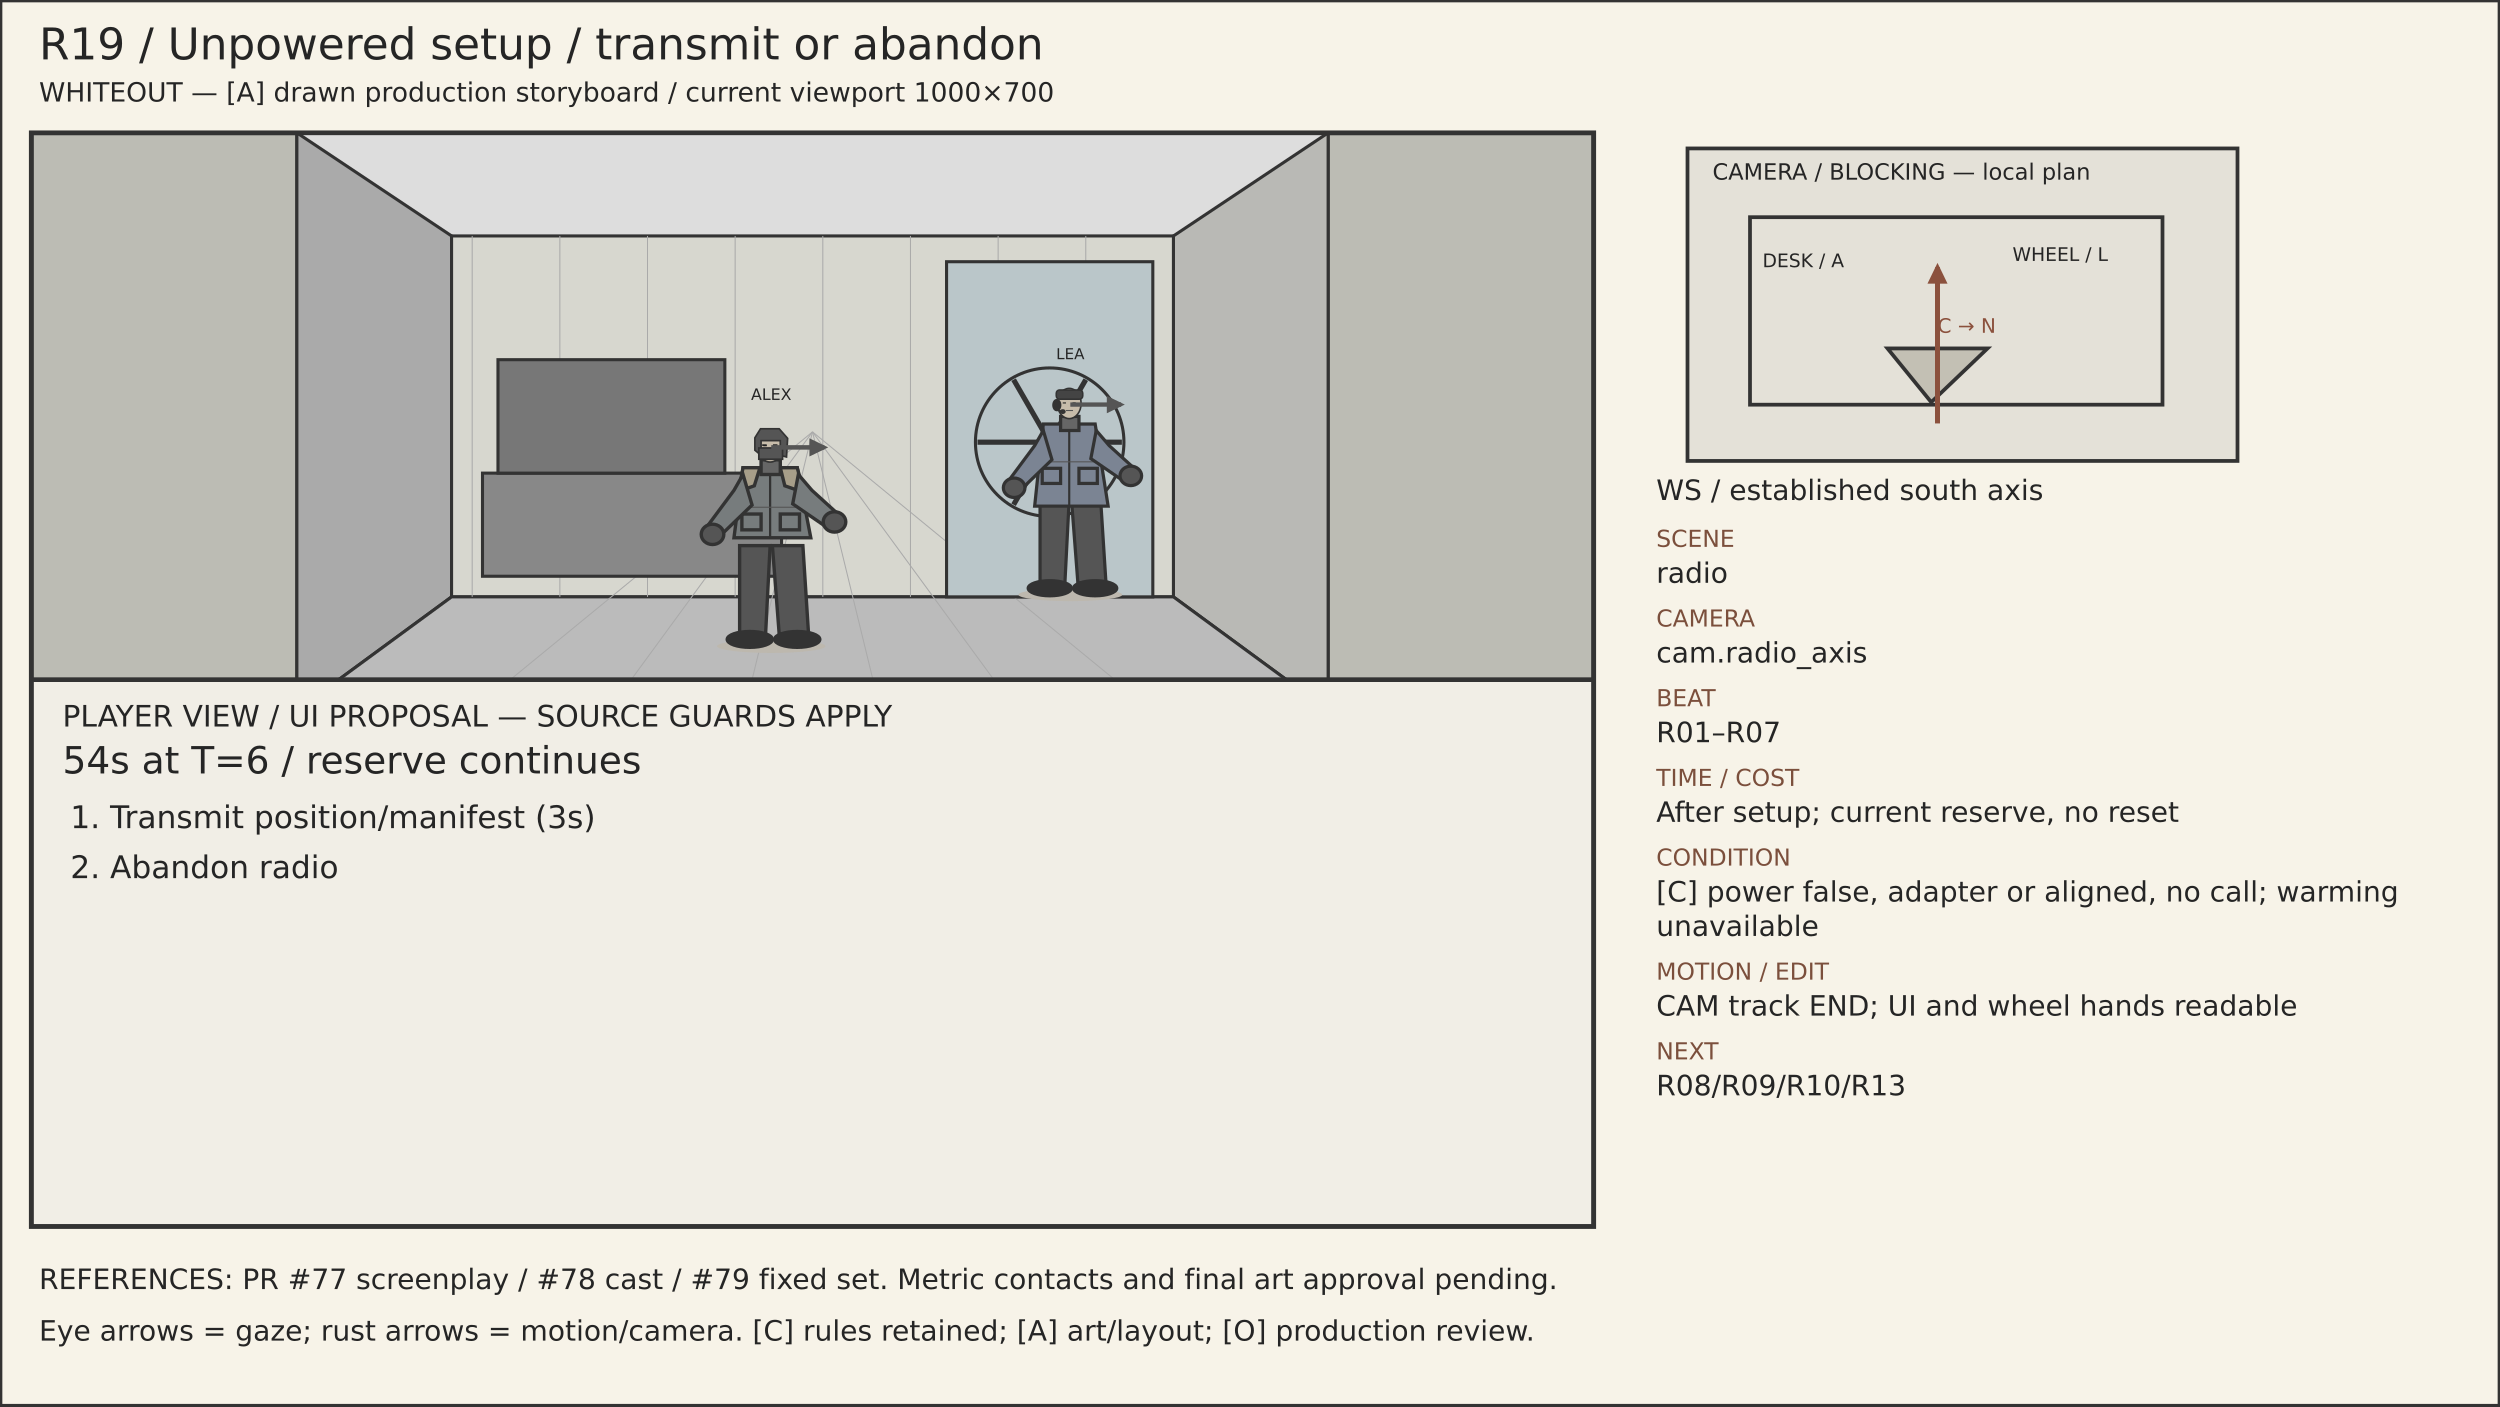
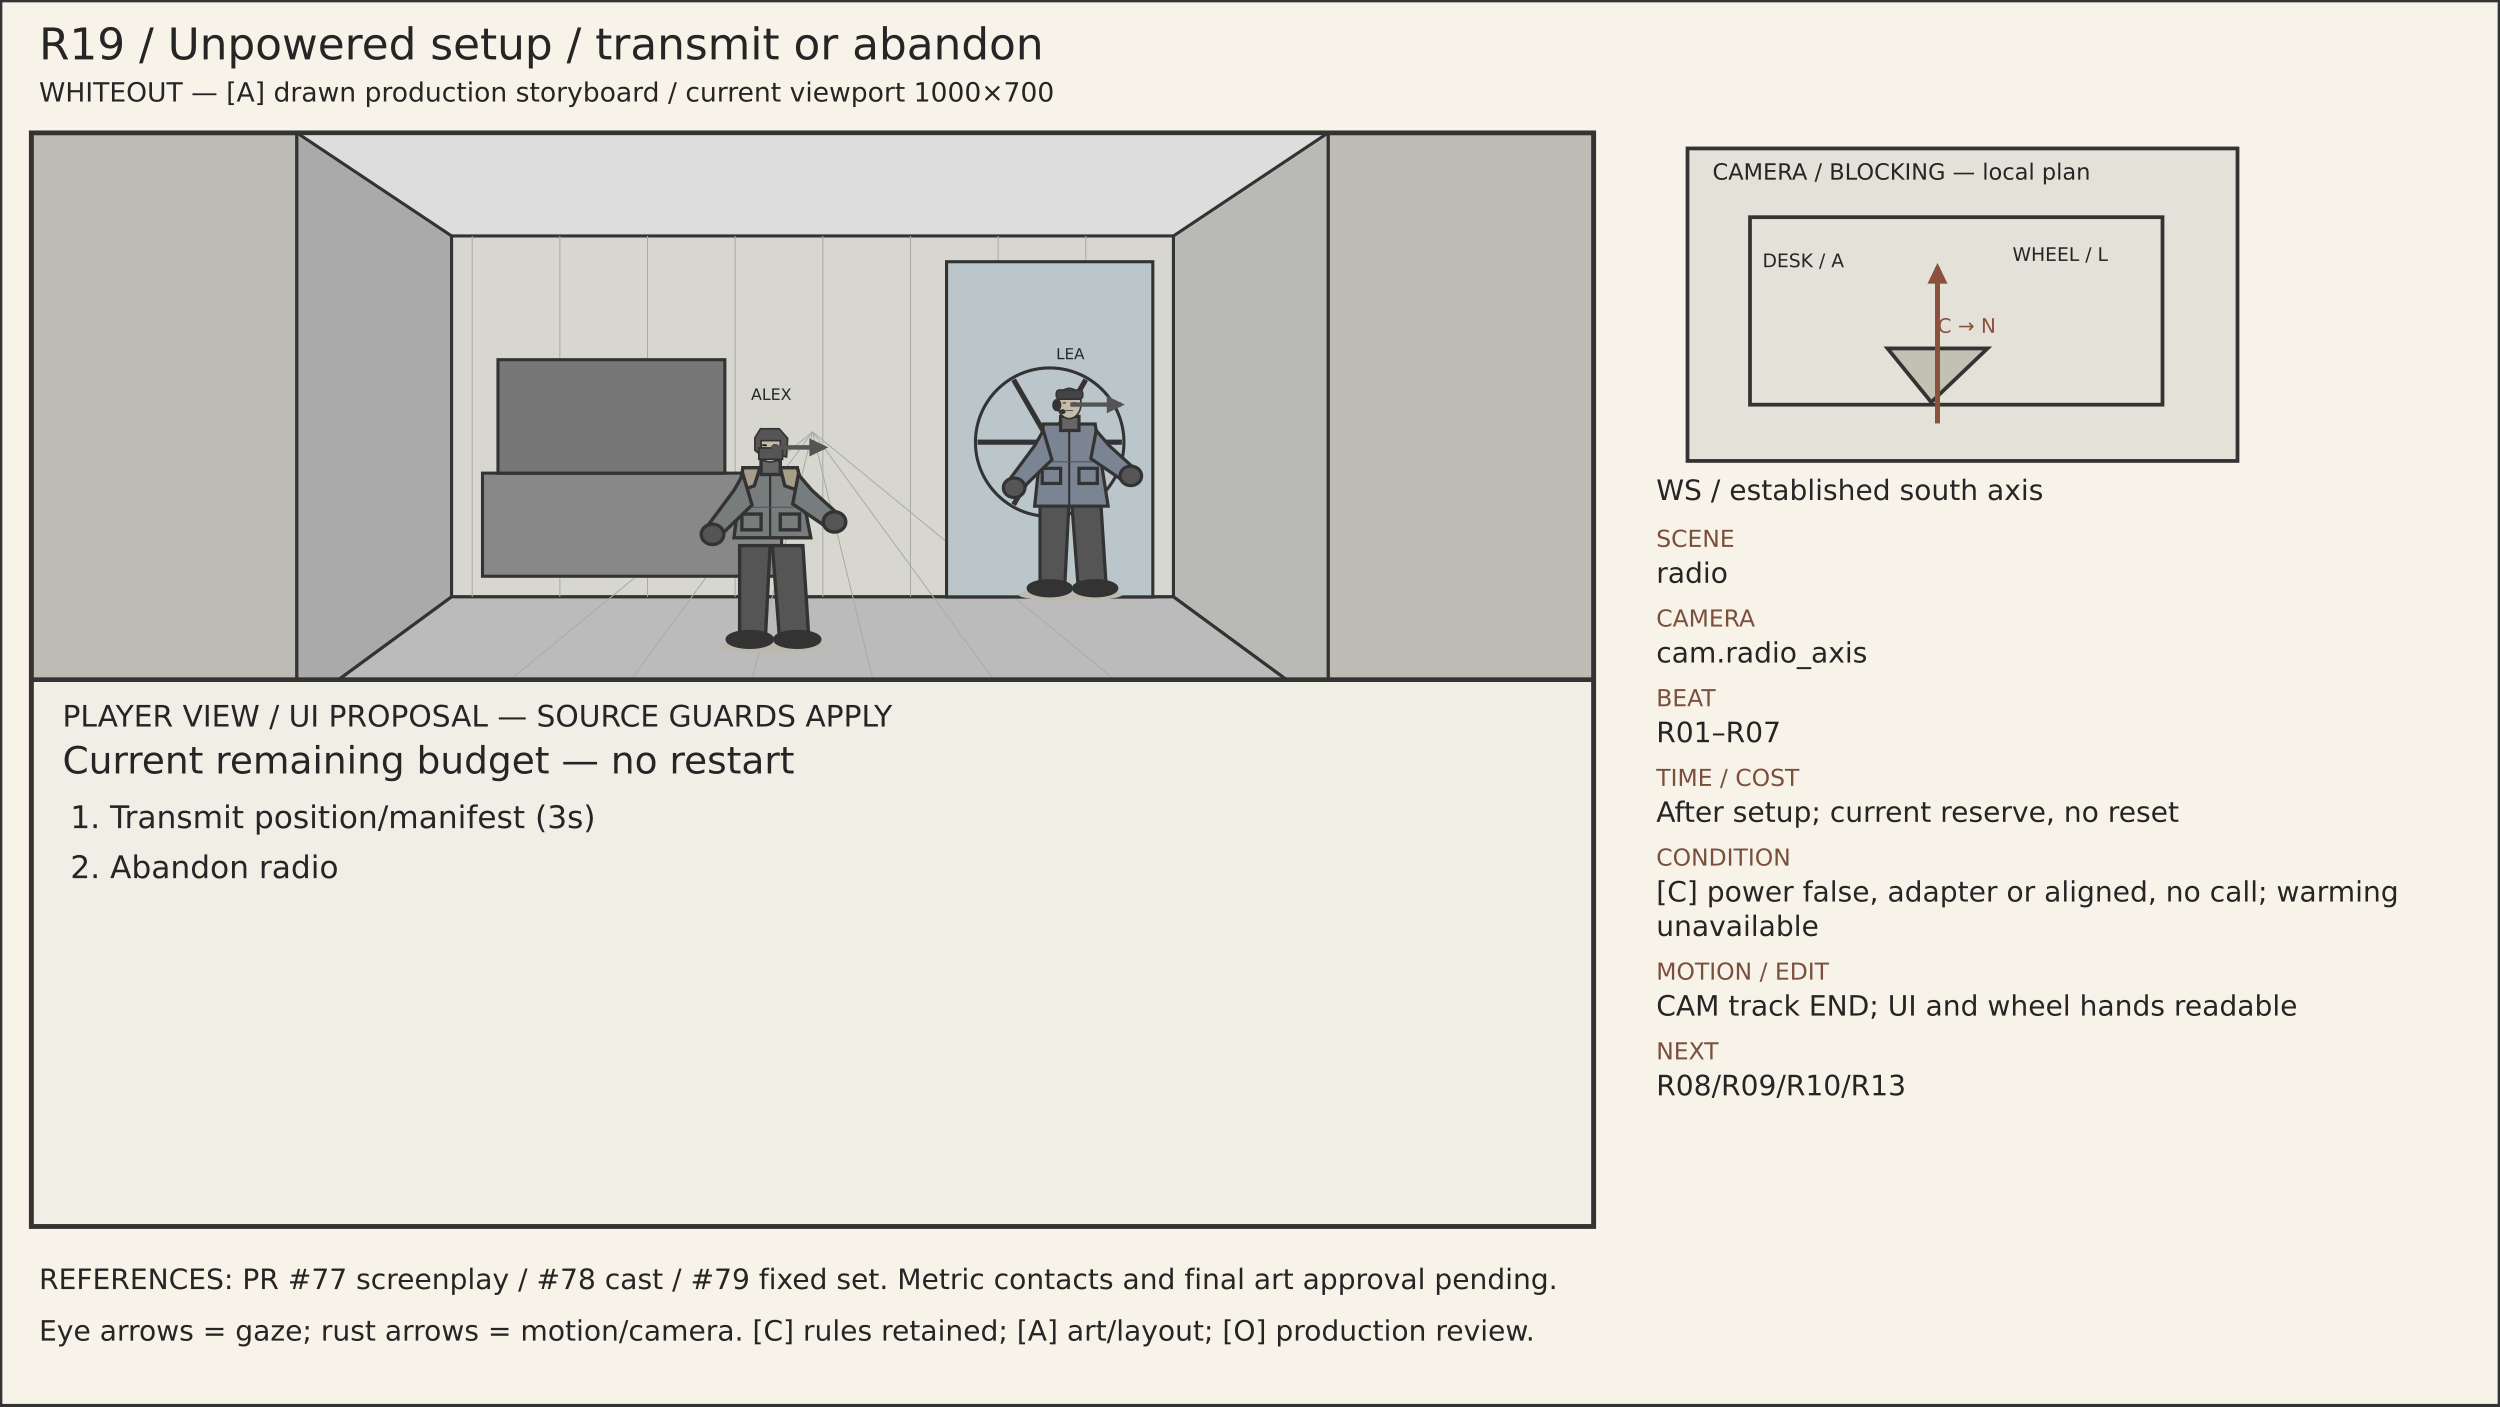
<svg xmlns="http://www.w3.org/2000/svg" width="1600" height="900" viewBox="0 0 1600 900">
  <rect x="0" y="0" width="1600" height="900" rx="0" fill="#f7f3e8" stroke="#333" stroke-width="3" />
  <text x="25" y="38" font-size="28" fill="#252525" text-anchor="start" font-family="DejaVu Sans,sans-serif">R19 / Unpowered setup / transmit or abandon</text>
  <text x="25" y="65" font-size="17" fill="#252525" text-anchor="start" font-family="DejaVu Sans,sans-serif">WHITEOUT — [A] drawn production storyboard / current viewport 1000×700</text>
  <svg x="20" y="85" width="1000" height="700" viewBox="0 0 1000 700">
    <rect x="0" y="0" width="1000" height="700" rx="0" fill="#bcbcb4" stroke="#333" stroke-width="3" />
    <g transform="translate(170,0) scale(.66)">
      <rect x="0" y="0" width="1000" height="700" rx="0" fill="#ddd" stroke="#333" stroke-width="3" />
      <polygon points="0,0 150,100 150,450 0,560" fill="#aaa" stroke="#333" stroke-width="3" />
      <polygon points="1000,0 850,100 850,450 1000,560" fill="#b9b9b5" stroke="#333" stroke-width="3" />
      <rect x="150" y="100" width="700" height="350" rx="0" fill="#d7d7cf" stroke="#333" stroke-width="3" />
      <polygon points="0,700 0,560 150,450 850,450 1000,560 1000,700" fill="#bbb" stroke="#333" stroke-width="3" />
      <path d="M170,100 L170,450" fill="none" stroke="#aaa" stroke-width="1" />
      <path d="M255,100 L255,450" fill="none" stroke="#aaa" stroke-width="1" />
      <path d="M340,100 L340,450" fill="none" stroke="#aaa" stroke-width="1" />
      <path d="M425,100 L425,450" fill="none" stroke="#aaa" stroke-width="1" />
      <path d="M510,100 L510,450" fill="none" stroke="#aaa" stroke-width="1" />
      <path d="M595,100 L595,450" fill="none" stroke="#aaa" stroke-width="1" />
      <path d="M680,100 L680,450" fill="none" stroke="#aaa" stroke-width="1" />
      <path d="M765,100 L765,450" fill="none" stroke="#aaa" stroke-width="1" />
      <path d="M500,290 L0,700" fill="none" stroke="#aaa" stroke-width="1" />
      <path d="M500,290 L200,700" fill="none" stroke="#aaa" stroke-width="1" />
      <path d="M500,290 L400,700" fill="none" stroke="#aaa" stroke-width="1" />
      <path d="M500,290 L600,700" fill="none" stroke="#aaa" stroke-width="1" />
      <path d="M500,290 L800,700" fill="none" stroke="#aaa" stroke-width="1" />
      <path d="M500,290 L1000,700" fill="none" stroke="#aaa" stroke-width="1" />
      <rect x="180" y="330" width="290" height="100" rx="0" fill="#888" stroke="#333" stroke-width="3" />
      <rect x="195" y="220" width="220" height="110" rx="0" fill="#777" stroke="#333" stroke-width="3" />
      <rect x="630" y="125" width="200" height="325" rx="0" fill="#bac6c9" stroke="#333" stroke-width="3" />
      <ellipse cx="730" cy="300" rx="72" ry="72" fill="none" stroke="#333" stroke-width="3" />
      <path d="M730,300 L800.0,300.0" fill="none" stroke="#333" stroke-width="5" />
      <path d="M730,300 L765.0,360.622" fill="none" stroke="#333" stroke-width="5" />
      <path d="M730,300 L695.0,360.622" fill="none" stroke="#333" stroke-width="5" />
      <path d="M730,300 L660.0,300.0" fill="none" stroke="#333" stroke-width="5" />
      <path d="M730,300 L695.0,239.378" fill="none" stroke="#333" stroke-width="5" />
      <path d="M730,300 L765.0,239.378" fill="none" stroke="#333" stroke-width="5" />
      <g transform="translate(405.2381,270.0) scale(1.095238)">
        <ellipse cx="50" cy="208" rx="48" ry="6" fill="#bdb8ae" stroke="none" stroke-width="3" />
        <polygon points="22,119 49,119 45,197 22,197" fill="#555" stroke="#333" stroke-width="3" />
        <polygon points="51,119 78,119 83,197 57,197" fill="#555" stroke="#333" stroke-width="3" />
        <ellipse cx="31" cy="202" rx="20" ry="7" fill="#333" stroke="#333" stroke-width="3" />
        <ellipse cx="73" cy="202" rx="20" ry="7" fill="#333" stroke="#333" stroke-width="3" />
        <polygon points="25,50 73,50 85,112 17,112" fill="#777c7d" stroke="#333" stroke-width="3" />
        <polygon points="25,50 40,50 35,66 21,71" fill="#a79e89" stroke="#333" stroke-width="3" />
        <polygon points="58,50 73,50 79,72 62,66" fill="#a79e89" stroke="#333" stroke-width="3" />
        <path d="M49,55 L49,112" fill="none" stroke="#333" stroke-width="2" />
        <path d="M20,85 L80,85" fill="none" stroke="#555" stroke-width="1" />
        <rect x="24" y="91" width="17" height="14" rx="0" fill="#777c7d" stroke="#333" stroke-width="3" />
        <rect x="58" y="91" width="17" height="14" rx="0" fill="#777c7d" stroke="#333" stroke-width="3" />
        <polygon points="25,56 17,70 -9,105 3,112 33,83" fill="#777c7d" stroke="#333" stroke-width="3" />
        <polygon points="74,56 86,70 108,90 101,104 69,82" fill="#777c7d" stroke="#333" stroke-width="3" />
        <ellipse cx="-2" cy="109" rx="10" ry="9" fill="#555" stroke="#333" stroke-width="3" />
        <ellipse cx="106" cy="98" rx="10" ry="9" fill="#555" stroke="#333" stroke-width="3" />
        <rect x="41" y="43" width="17" height="13" rx="0" fill="#666" stroke="#333" stroke-width="3" />
        <g transform="translate(24.5,15.5) scale(.5)">
          <ellipse cx="49" cy="31" rx="22" ry="28" fill="#c7bcaa" stroke="#333" stroke-width="3" />
          <polygon points="22,38 22,16 32,0 65,0 80,17 78,50 67,47 67,21 33,21 33,47" fill="#555" stroke="#333" stroke-width="3" />
          <rect x="29" y="34" width="42" height="20" rx="0" fill="#555" stroke="#333" stroke-width="3" />
          <path d="M35,29 L43,29" fill="none" stroke="#222" stroke-width="3" />
          <path d="M54,29 L62,29" fill="none" stroke="#222" stroke-width="3" />
          <path d="M37,30 L43,30" fill="none" stroke="#222" stroke-width="2" />
          <path d="M55,30 L61,30" fill="none" stroke="#222" stroke-width="2" />
          <path d="M43,44 L56,44" fill="none" stroke="#555" stroke-width="2" />
        </g>
        <text x="50" y="-10" font-size="14" fill="#252525" text-anchor="middle" font-family="DejaVu Sans,sans-serif">ALEX</text>
        <path d="M50,32 L97,32" fill="none" stroke="#555" stroke-width="4" />
        <polygon points="97,32 85.294,37.655 85.294,26.345" fill="#555" stroke="#555" stroke-width="3" />
      </g>
      <g transform="translate(697.619,230.0) scale(1.047619)">
        <ellipse cx="50" cy="208" rx="48" ry="6" fill="#bdb8ae" stroke="none" stroke-width="3" />
        <polygon points="22,119 49,119 45,197 22,197" fill="#555" stroke="#333" stroke-width="3" />
        <polygon points="51,119 78,119 83,197 57,197" fill="#555" stroke="#333" stroke-width="3" />
        <ellipse cx="31" cy="202" rx="20" ry="7" fill="#333" stroke="#333" stroke-width="3" />
        <ellipse cx="73" cy="202" rx="20" ry="7" fill="#333" stroke="#333" stroke-width="3" />
        <polygon points="25,50 73,50 85,126 17,126" fill="#7b8493" stroke="#333" stroke-width="3" />
        <path d="M49,55 L49,126" fill="none" stroke="#333" stroke-width="2" />
        <path d="M20,85 L80,85" fill="none" stroke="#555" stroke-width="1" />
        <rect x="24" y="91" width="17" height="14" rx="0" fill="#7b8493" stroke="#333" stroke-width="3" />
        <rect x="58" y="91" width="17" height="14" rx="0" fill="#7b8493" stroke="#333" stroke-width="3" />
        <polygon points="25,56 17,70 -9,105 3,112 33,83" fill="#7b8493" stroke="#333" stroke-width="3" />
        <polygon points="74,56 86,70 108,90 101,104 69,82" fill="#7b8493" stroke="#333" stroke-width="3" />
        <ellipse cx="-2" cy="109" rx="10" ry="9" fill="#555" stroke="#333" stroke-width="3" />
        <ellipse cx="106" cy="98" rx="10" ry="9" fill="#555" stroke="#333" stroke-width="3" />
        <rect x="41" y="43" width="17" height="13" rx="0" fill="#666" stroke="#333" stroke-width="3" />
        <g transform="translate(24.5,15.5) scale(.5)">
          <ellipse cx="49" cy="31" rx="22" ry="28" fill="#c7bcaa" stroke="#333" stroke-width="3" />
          <rect x="25" y="6" width="49" height="17" rx="6" fill="#444" stroke="#333" stroke-width="3" />
          <ellipse cx="26" cy="34" rx="7" ry="10" fill="#333" stroke="#333" stroke-width="3" />
          <path d="M21,41 L36,46" fill="none" stroke="#333" stroke-width="3" />
          <ellipse cx="37" cy="46" rx="4" ry="3" fill="#333" stroke="#333" stroke-width="3" />
          <path d="M37,30 L43,30" fill="none" stroke="#222" stroke-width="2" />
          <path d="M55,30 L61,30" fill="none" stroke="#222" stroke-width="2" />
          <path d="M43,44 L56,44" fill="none" stroke="#555" stroke-width="2" />
        </g>
        <text x="50" y="-10" font-size="14" fill="#252525" text-anchor="middle" font-family="DejaVu Sans,sans-serif">LEA</text>
        <path d="M50,32 L97,32" fill="none" stroke="#555" stroke-width="4" />
        <polygon points="97,32 85.294,37.655 85.294,26.345" fill="#555" stroke="#555" stroke-width="3" />
      </g>
    </g>
    <rect x="0" y="350" width="1000" height="350" rx="0" fill="#f1eee6" stroke="#333" stroke-width="3" />
    <text x="20" y="380" font-size="19" fill="#252525" text-anchor="start" font-family="DejaVu Sans,sans-serif">PLAYER VIEW / UI PROPOSAL — SOURCE GUARDS APPLY</text>
    <text x="20" y="410" font-size="24" fill="#252525" text-anchor="start" font-family="DejaVu Sans,sans-serif">54s at T=6 / reserve continues</text>
+     <rect x="10" y="386" width="980" height="36" rx="0" fill="#f1eee6" stroke="none" stroke-width="3" />
+     <text x="20" y="410" font-size="24" fill="#252525" text-anchor="start" font-family="DejaVu Sans,sans-serif">Current remaining budget — no restart</text>
    <text x="25" y="445" font-size="20" fill="#252525" text-anchor="start" font-family="DejaVu Sans,sans-serif">1. Transmit position/manifest (3s)</text>
    <text x="25" y="477" font-size="20" fill="#252525" text-anchor="start" font-family="DejaVu Sans,sans-serif">2. Abandon radio</text>
  </svg>
  <rect x="20" y="85" width="1000" height="700" rx="0" fill="none" stroke="#333" stroke-width="3" />
  <g transform="translate(216,19) scale(.8)">
    <rect x="1080" y="95" width="440" height="250" rx="0" fill="#e4e1d8" stroke="#333" stroke-width="3" />
    <text x="1100" y="120" font-size="18" fill="#252525" text-anchor="start" font-family="DejaVu Sans,sans-serif">CAMERA / BLOCKING — local plan</text>
    <rect x="1130" y="150" width="330" height="150" rx="0" fill="none" stroke="#333" stroke-width="3" />
    <polygon points="1275,298 1240,255 1320,255" fill="#c3c0b4" stroke="#333" stroke-width="3" />
    <path d="M1280,315 L1280,190" fill="none" stroke="#8b513d" stroke-width="4" />
    <polygon points="1280,190 1285.655,201.706 1274.345,201.706" fill="#8b513d" stroke="#8b513d" stroke-width="3" />
    <text x="1280.0" y="242.5" font-size="16" fill="#8b513d" text-anchor="start" font-family="DejaVu Sans,sans-serif">C → N</text>
    <text x="1140" y="190" font-size="15" fill="#252525" text-anchor="start" font-family="DejaVu Sans,sans-serif">DESK / A</text>
    <text x="1340" y="185" font-size="15" fill="#252525" text-anchor="start" font-family="DejaVu Sans,sans-serif">WHEEL / L</text>
  </g>
  <text x="1060" y="320" font-size="18" fill="#252525" text-anchor="start" font-family="DejaVu Sans,sans-serif">WS / established south axis</text>
  <text x="1060" y="350" font-size="15" fill="#7b4f3c" text-anchor="start" font-family="DejaVu Sans,sans-serif">SCENE</text>
  <text x="1060" y="373" font-size="18" fill="#252525" text-anchor="start" font-family="DejaVu Sans,sans-serif">radio</text>
  <text x="1060" y="401" font-size="15" fill="#7b4f3c" text-anchor="start" font-family="DejaVu Sans,sans-serif">CAMERA</text>
  <text x="1060" y="424" font-size="18" fill="#252525" text-anchor="start" font-family="DejaVu Sans,sans-serif">cam.radio_axis</text>
  <text x="1060" y="452" font-size="15" fill="#7b4f3c" text-anchor="start" font-family="DejaVu Sans,sans-serif">BEAT</text>
  <text x="1060" y="475" font-size="18" fill="#252525" text-anchor="start" font-family="DejaVu Sans,sans-serif">R01–R07</text>
  <text x="1060" y="503" font-size="15" fill="#7b4f3c" text-anchor="start" font-family="DejaVu Sans,sans-serif">TIME / COST</text>
  <text x="1060" y="526" font-size="18" fill="#252525" text-anchor="start" font-family="DejaVu Sans,sans-serif">After setup; current reserve, no reset</text>
  <text x="1060" y="554" font-size="15" fill="#7b4f3c" text-anchor="start" font-family="DejaVu Sans,sans-serif">CONDITION</text>
  <text x="1060" y="577" font-size="18" fill="#252525" text-anchor="start" font-family="DejaVu Sans,sans-serif">[C] power false, adapter or aligned, no call; warming</text>
  <text x="1060" y="599" font-size="18" fill="#252525" text-anchor="start" font-family="DejaVu Sans,sans-serif">unavailable</text>
  <text x="1060" y="627" font-size="15" fill="#7b4f3c" text-anchor="start" font-family="DejaVu Sans,sans-serif">MOTION / EDIT</text>
  <text x="1060" y="650" font-size="18" fill="#252525" text-anchor="start" font-family="DejaVu Sans,sans-serif">CAM track END; UI and wheel hands readable</text>
  <text x="1060" y="678" font-size="15" fill="#7b4f3c" text-anchor="start" font-family="DejaVu Sans,sans-serif">NEXT</text>
  <text x="1060" y="701" font-size="18" fill="#252525" text-anchor="start" font-family="DejaVu Sans,sans-serif">R08/R09/R10/R13</text>
  <text x="25" y="825" font-size="18" fill="#252525" text-anchor="start" font-family="DejaVu Sans,sans-serif">REFERENCES: PR #77 screenplay / #78 cast / #79 fixed set. Metric contacts and final art approval pending.</text>
  <text x="25" y="858" font-size="18" fill="#252525" text-anchor="start" font-family="DejaVu Sans,sans-serif">Eye arrows = gaze; rust arrows = motion/camera. [C] rules retained; [A] art/layout; [O] production review.</text>
</svg>
